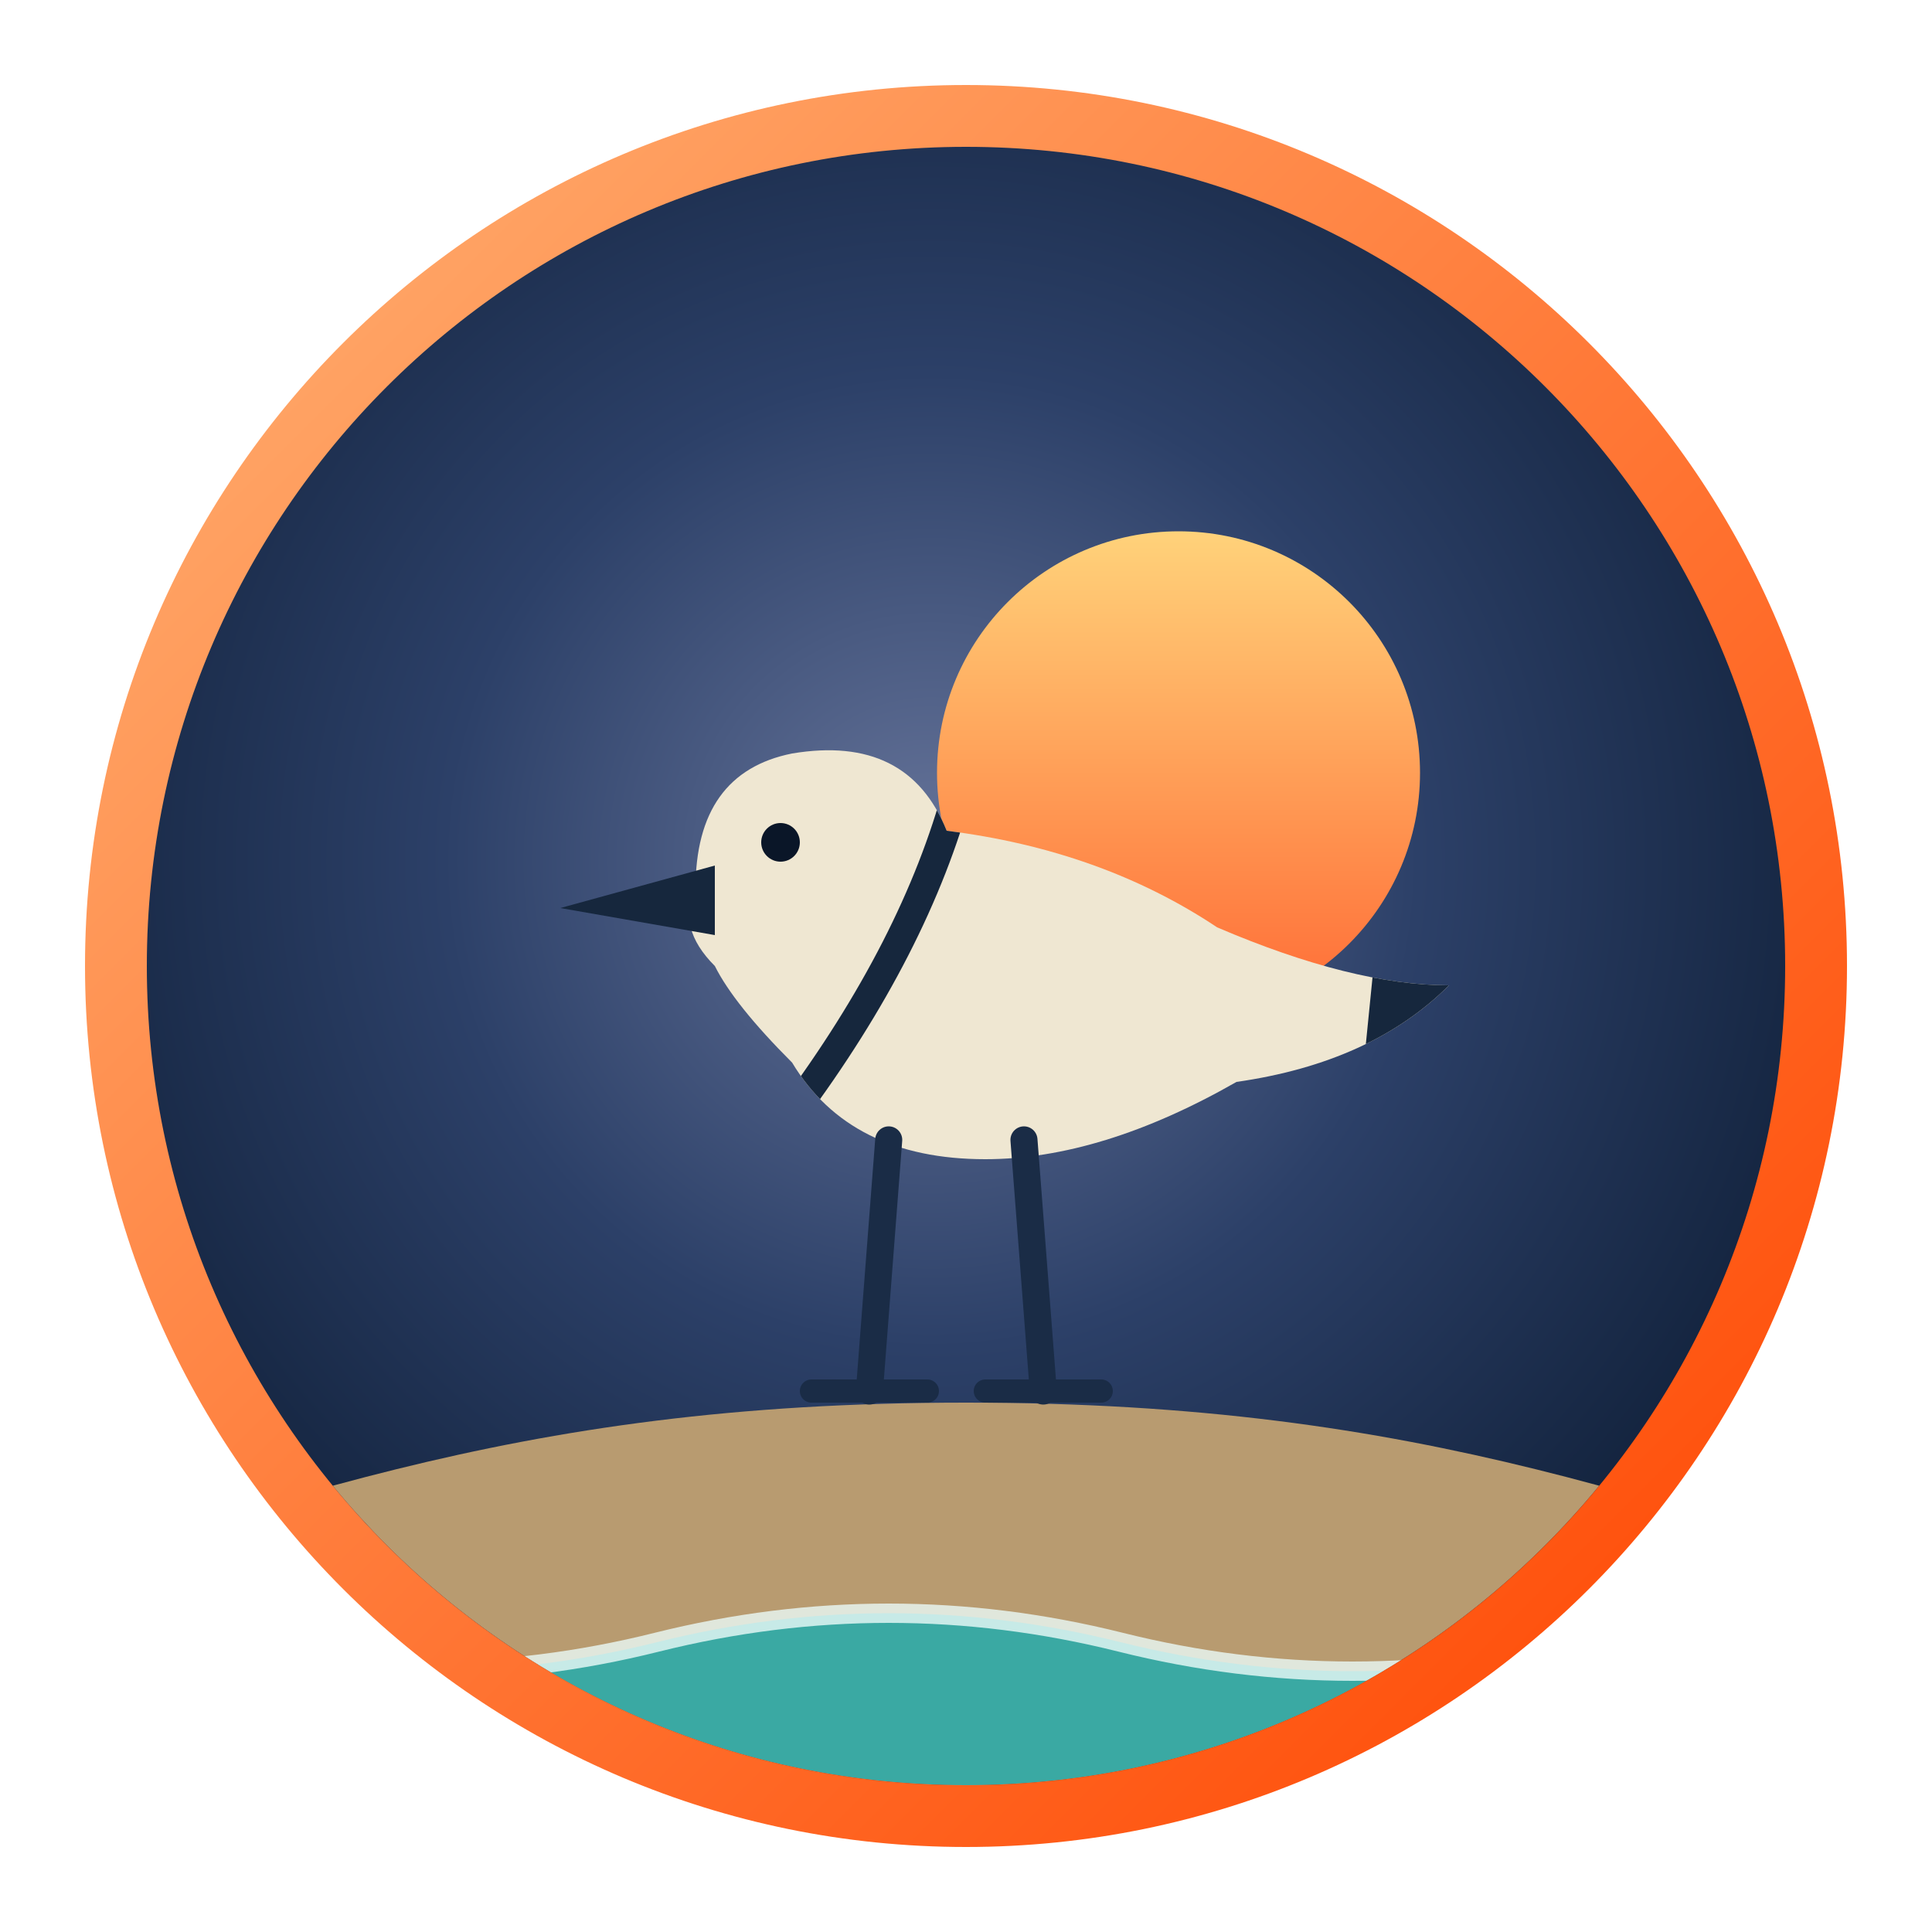
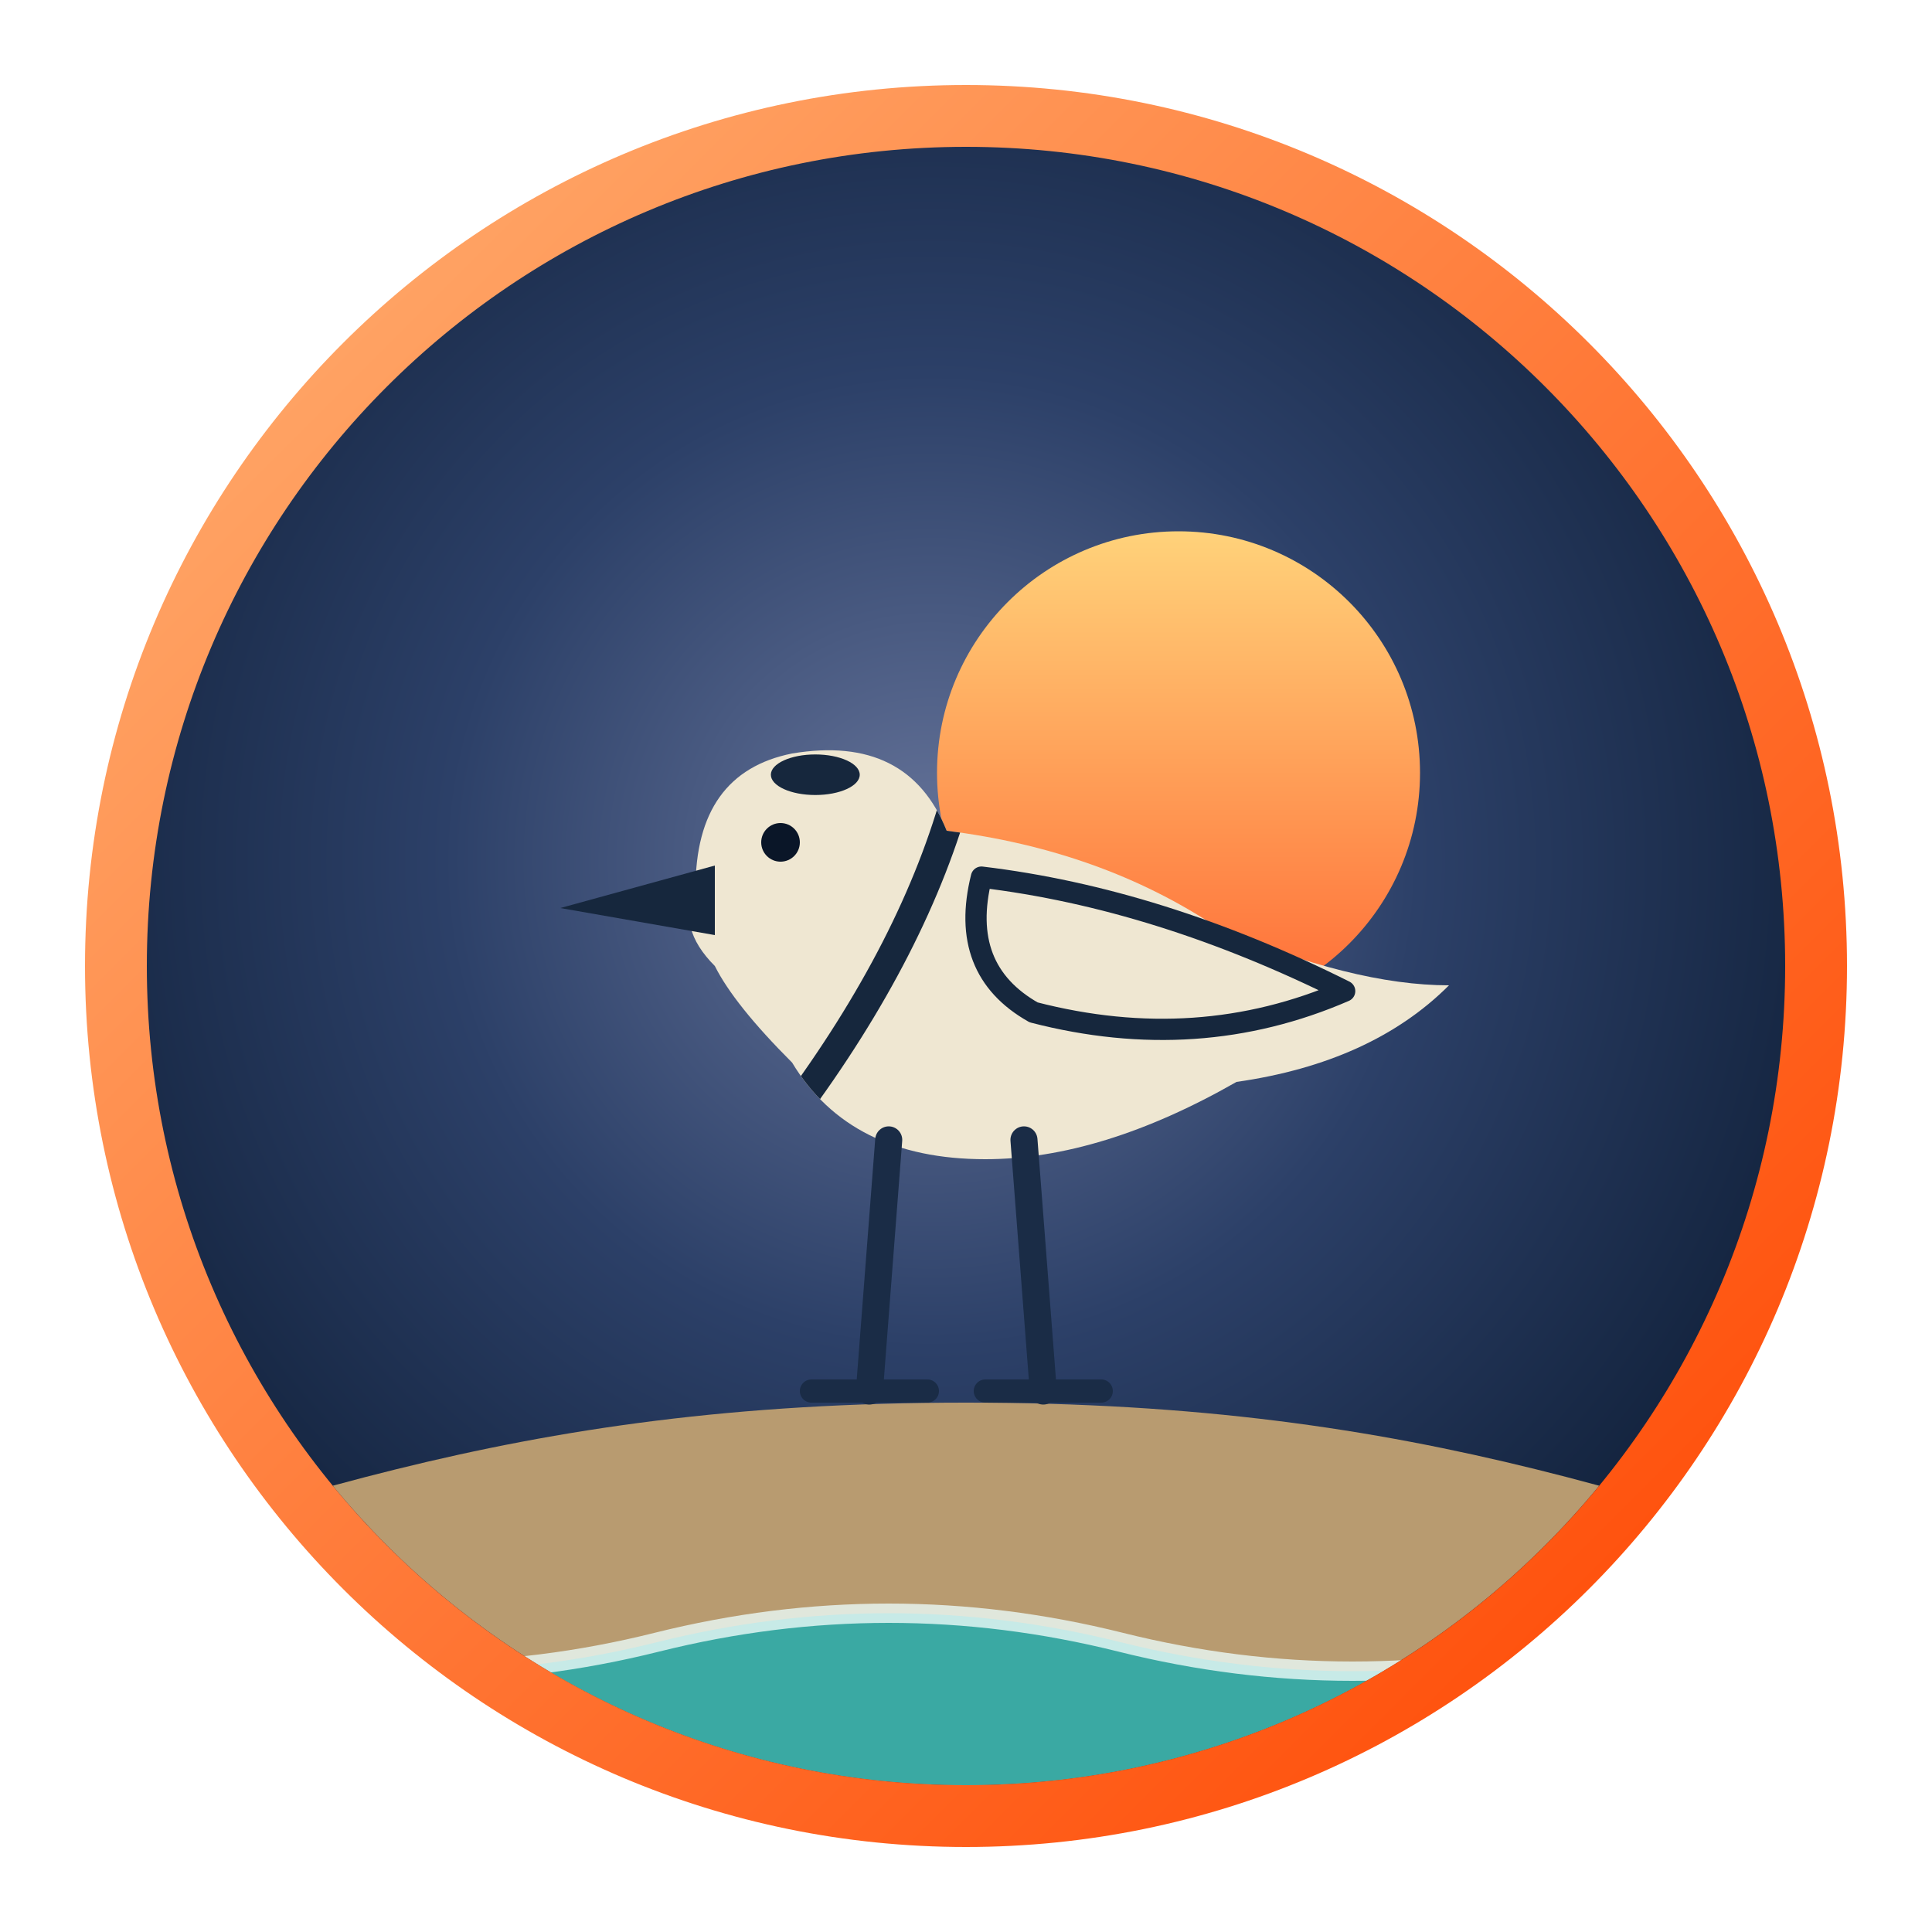
<svg xmlns="http://www.w3.org/2000/svg" viewBox="0 0 100 100" role="img" aria-label="Surftober — a snowy plover on a dune at sunset, within a medal ring">
  <defs>
    <linearGradient id="ring" x1="0" y1="0" x2="1" y2="1">
      <stop offset="0" stop-color="#ffb072" />
      <stop offset="1" stop-color="#ff4500" />
    </linearGradient>
    <linearGradient id="sun" x1="0" y1="0" x2="0" y2="1">
      <stop offset="0" stop-color="#ffd27a" />
      <stop offset="1" stop-color="#ff6b35" />
    </linearGradient>
    <radialGradient id="sky" cx="48%" cy="44%" r="62%">
      <stop offset="0" stop-color="#66749a" />
      <stop offset="0.45" stop-color="#2c4068" />
      <stop offset="1" stop-color="#0b1a30" />
    </radialGradient>
    <clipPath id="disc">
      <circle cx="50" cy="50" r="42.4" />
    </clipPath>
    <clipPath id="bird">
      <path d="M36 46 Q 36 40 41 39 Q 47 38 49 43 Q 57 44 63 48 Q 70 51 75 51 Q 71 55 64 56 Q 57 60 51 60 Q 44 60 41 55 Q 38 52 37 50 Q 35 48 36 46 Z" />
    </clipPath>
  </defs>
  <circle cx="50" cy="50" r="45" fill="url(#sky)" />
  <g clip-path="url(#disc)">
    <circle cx="61" cy="40" r="12.5" fill="url(#sun)" />
    <path d="M-6 84.0 C 14 78, 26.0 72.6, 50 72.6 C 74.0 72.6, 86 78, 106 84.0 L 106 104 L -6 104 Z" fill="#b89b70" />
    <path d="M-14 85 q 12 -3 24 0 t 24 0 t 24 0 t 24 0 t 24 0 t 24 0 L 120 104 L -14 104 Z" fill="#3aa9a3" />
    <path d="M-14 85 q 12 -3 24 0 t 24 0 t 24 0 t 24 0 t 24 0 t 24 0" fill="none" stroke="#eafaf8" stroke-width="1" stroke-linecap="round" opacity="0.8" />
    <path d="M36 46 Q 36 40 41 39 Q 47 38 49 43 Q 57 44 63 48 Q 70 51 75 51 Q 71 55 64 56 Q 57 60 51 60 Q 44 60 41 55 Q 38 52 37 50 Q 35 48 36 46 Z" fill="#efe7d2" />
    <path d="M46 59 L 45 72 M53 59 L 54 72" stroke="#1a2c46" stroke-width="1.4" stroke-linecap="round" />
    <path d="M42 72 L 48 72 M51 72 L 57 72" stroke="#1a2c46" stroke-width="1.2" stroke-linecap="round" />
    <path d="M49.6 40.8 Q 47.4 49 41 57.6" fill="none" stroke="#16273d" stroke-width="1.5" clip-path="url(#bird)" />
-     <path d="M71.6 45 L 80 45 L 80 59 L 70.2 59 Z" fill="#16273d" clip-path="url(#bird)" />
+     <ellipse cx="42.2" cy="40.1" rx="2.3" ry="1.05" fill="#16273d" />
+     <path d="M50.8 45.4 Q 60 46.5 69.6 51.3 Q 62 54.6 53.5 52.4 Q 49.6 50.2 50.8 45.4 Z" fill="none" stroke="#16273d" stroke-width="1.1" stroke-linejoin="round" />
    <polygon points="37,44.8 29,47 37,48.4" fill="#16273d" />
    <circle cx="40.4" cy="43.6" r="1" fill="#0a1628" />
  </g>
  <circle cx="50" cy="50" r="44" fill="none" stroke="url(#ring)" stroke-width="3.2" />
</svg>
